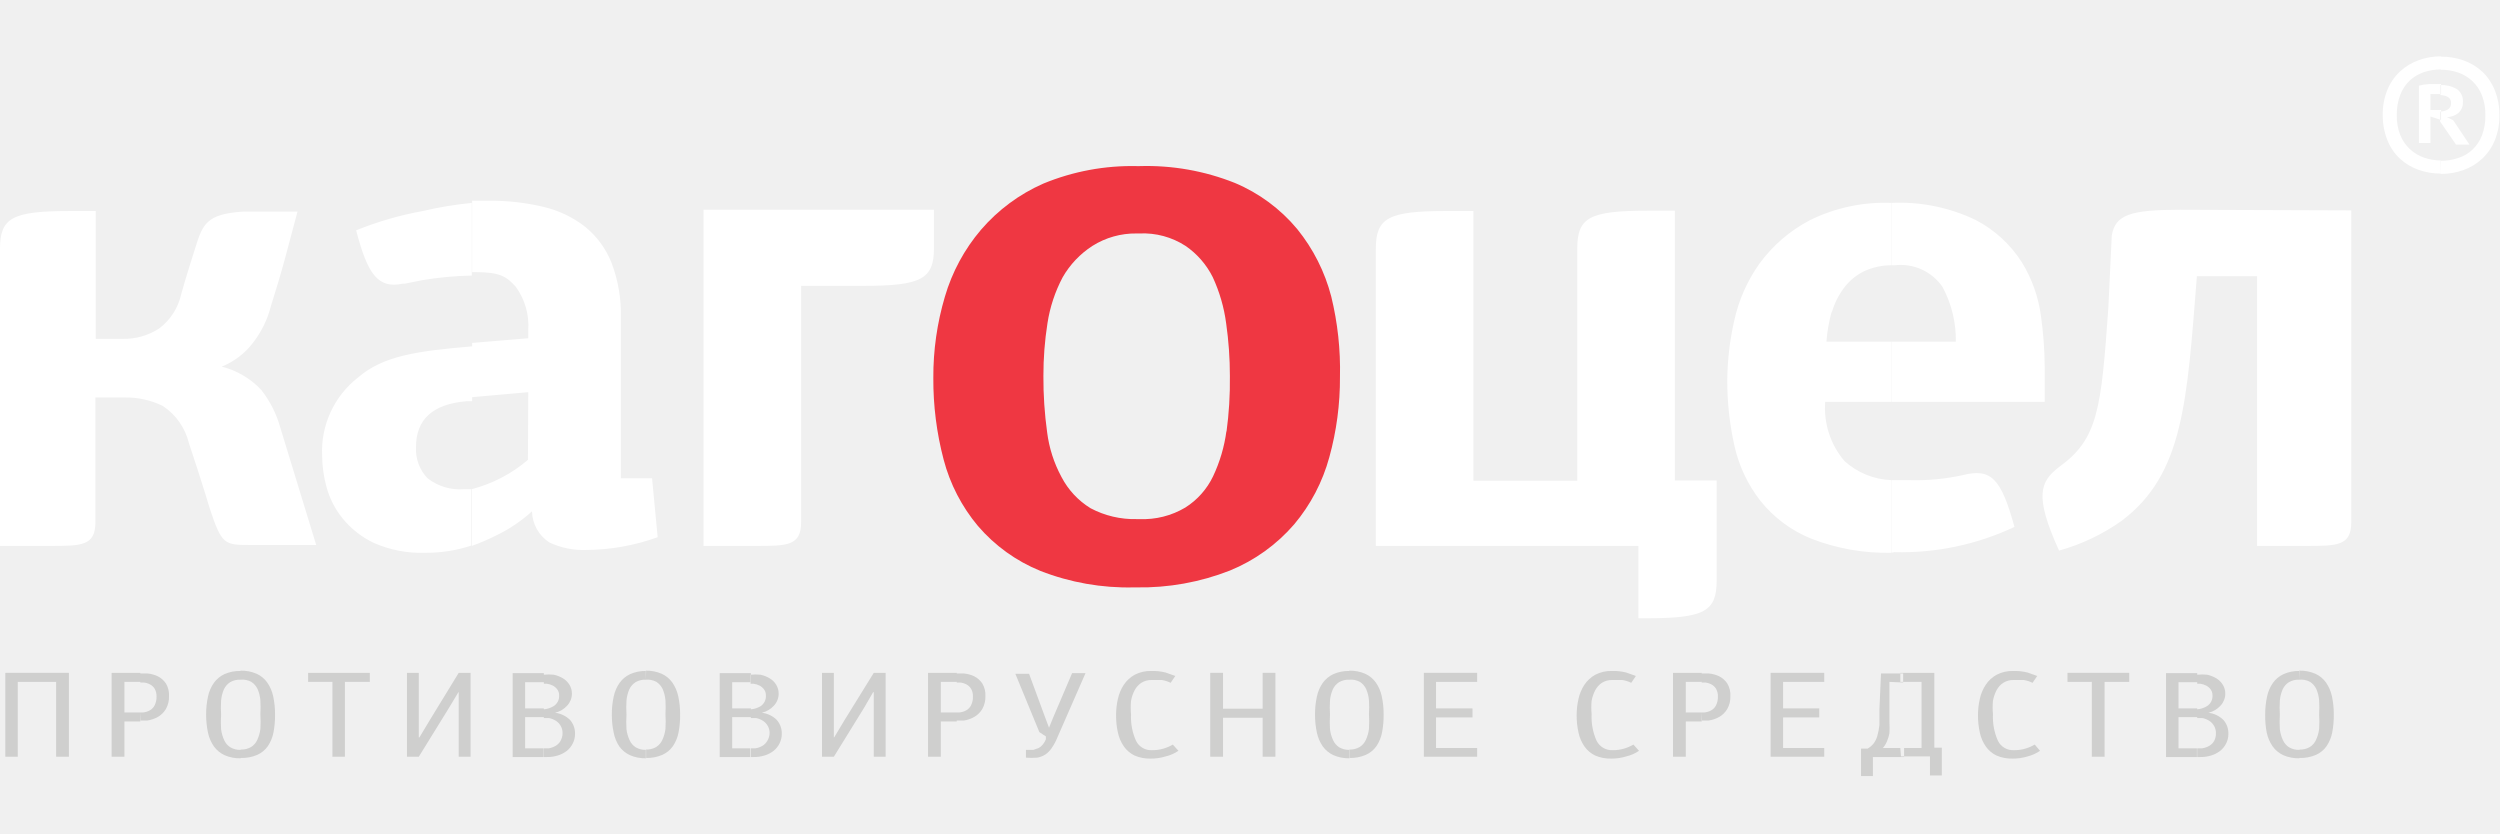
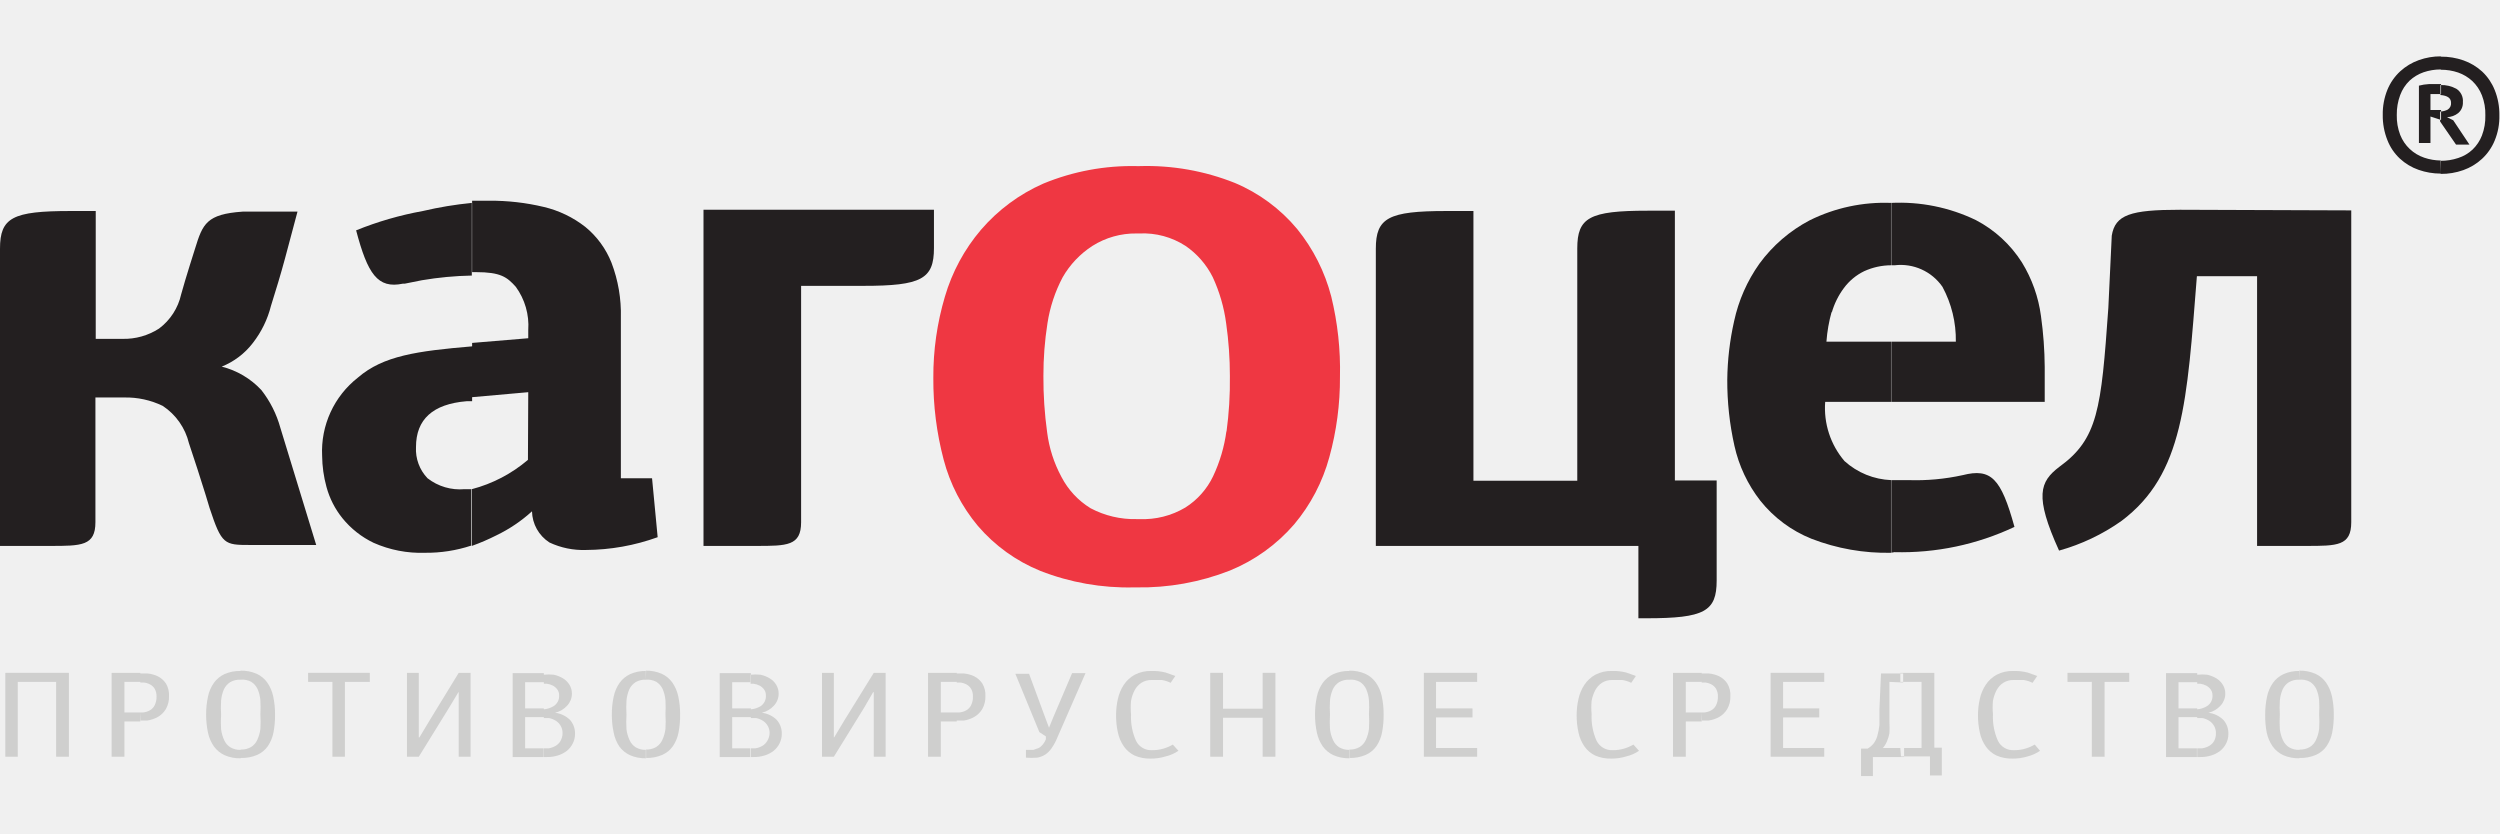
<svg xmlns="http://www.w3.org/2000/svg" width="300" height="100" id="vector" viewBox="0 0 80.17 23.05">
  <defs>
-     <style>.cls-1,.cls-3{fill:#fff;fill-rule:evenodd}.cls-3{fill:#cfcfce}</style>
+     <style>.cls-1{fill:#231f20;}.cls-1,.cls-2,.cls-3{fill-rule:evenodd;}.cls-2{fill:#ef3742;}.cls-3{fill:#cfcfce;}</style>
  </defs>
-   <path class="cls-1" d="M177.67 116.11v-3.21h-1.34v-8.65h-.88c-1.86 0-2.25.22-2.25 1.21v7.45h-3.33v-8.65H169c-1.86 0-2.26.22-2.26 1.21V115h8.42v2.32h.26c1.86 0 2.25-.22 2.25-1.21z" transform="translate(-122.62 -99.33)" />
-   <path d="M165.31 107a5.71 5.71 0 0 0-1.09-2.16 5.24 5.24 0 0 0-2-1.48 7.63 7.63 0 0 0-3.06-.54h-.08a7.43 7.43 0 0 0-3 .56 5.62 5.62 0 0 0-2 1.48 5.83 5.83 0 0 0-1.16 2.15 9 9 0 0 0-.37 2.6 10.06 10.06 0 0 0 .33 2.62 5.49 5.49 0 0 0 1.1 2.13 5.23 5.23 0 0 0 2 1.44 7.73 7.73 0 0 0 3 .53h.08a7.85 7.85 0 0 0 3-.54 5.45 5.45 0 0 0 2.06-1.48 5.65 5.65 0 0 0 1.13-2.16 9.48 9.48 0 0 0 .34-2.57 9.87 9.87 0 0 0-.28-2.58zm-3.36 4.31a4.91 4.91 0 0 1-.43 1.46 2.42 2.42 0 0 1-.89 1 2.66 2.66 0 0 1-1.47.37h-.09a3 3 0 0 1-1.48-.35 2.56 2.56 0 0 1-.93-1 4.09 4.09 0 0 1-.46-1.43 12.66 12.66 0 0 1-.12-1.81 10.72 10.72 0 0 1 .13-1.69 4.66 4.66 0 0 1 .49-1.48 2.94 2.94 0 0 1 .95-1 2.59 2.59 0 0 1 1.42-.4h.09a2.5 2.5 0 0 1 1.48.4 2.66 2.66 0 0 1 .87 1 5.11 5.11 0 0 1 .43 1.48 11.94 11.94 0 0 1 .12 1.69 12.11 12.11 0 0 1-.11 1.8z" transform="translate(-122.62 -99.33)" fill="#ef3742" fill-rule="evenodd" />
-   <path class="cls-1" d="M183.26 106h.12a1.63 1.63 0 0 1 1.53.69 3.58 3.58 0 0 1 .43 1.76h-2.08v1.93h4.93v-1.12a12.4 12.4 0 0 0-.12-1.63 4.38 4.38 0 0 0-.61-1.72 3.87 3.87 0 0 0-1.48-1.36 5.63 5.63 0 0 0-2.72-.55v2zm0 9.22v-2.33h.57a7 7 0 0 0 1.73-.16c.91-.23 1.23.1 1.66 1.66a8.51 8.51 0 0 1-3.85.81zm-1.9-7.7a2.43 2.43 0 0 1 .39-.79 1.77 1.77 0 0 1 .65-.54 2.1 2.1 0 0 1 .87-.19v-2a5.4 5.4 0 0 0-2.62.56 4.71 4.71 0 0 0-1.61 1.39 5 5 0 0 0-.81 1.84 9 9 0 0 0-.22 1.88 9.53 9.53 0 0 0 .23 2.12 4.42 4.42 0 0 0 .83 1.76 4 4 0 0 0 1.64 1.22 6.69 6.69 0 0 0 2.56.45v-2.33a2.37 2.37 0 0 1-1.5-.61 2.62 2.62 0 0 1-.62-1.9h2.12v-1.93h-2.08a4.9 4.9 0 0 1 .17-.97zm-41.81 4.72a4.55 4.55 0 0 1-1.8.94V115a6.89 6.89 0 0 0 .79-.34 4.76 4.76 0 0 0 1.14-.77 1.22 1.22 0 0 0 .56 1 2.55 2.55 0 0 0 1.17.24 6.86 6.86 0 0 0 2.3-.41l-.18-1.89h-1v-5.15a4.61 4.61 0 0 0-.3-1.76 2.83 2.83 0 0 0-.84-1.15 3.44 3.44 0 0 0-1.33-.64 7.3 7.3 0 0 0-1.75-.2h-.55v2.29h.12c.8 0 1 .16 1.28.47a2.11 2.11 0 0 1 .4 1.39v.26l-1.8.15v1.74l1.8-.16zm-1.8.94h-.23a1.69 1.69 0 0 1-1.19-.35 1.34 1.34 0 0 1-.37-1c0-.89.54-1.38 1.62-1.47h.18v-1.76c-1.76.15-2.85.3-3.66 1a3 3 0 0 0-1.15 2.51 3.92 3.92 0 0 0 .14 1 2.74 2.74 0 0 0 .51 1 2.9 2.9 0 0 0 1 .79 3.75 3.75 0 0 0 1.65.32 4.57 4.57 0 0 0 1.48-.23v-1.8zm0-9.14v2.29a10.84 10.84 0 0 0-1.6.15l-.55.11h-.06c-.81.17-1.13-.31-1.5-1.71a10.82 10.82 0 0 1 2.14-.62 12 12 0 0 1 1.57-.26zm-6.14 7.17A3.45 3.45 0 0 0 131 110a2.61 2.61 0 0 0-1.27-.75 2.37 2.37 0 0 0 1-.76 3.21 3.21 0 0 0 .58-1.19c.16-.51.31-1 .45-1.52s.27-1 .4-1.5h-1.76c-1.15.08-1.28.39-1.52 1.17 0 0-.32 1-.45 1.48a1.88 1.88 0 0 1-.71 1.1 2.07 2.07 0 0 1-1.17.33h-.86v-4.1h-.81c-1.86 0-2.26.21-2.26 1.21V115h1.61c1 0 1.45 0 1.45-.76v-4h.92a2.7 2.7 0 0 1 1.24.27 2 2 0 0 1 .84 1.2c.19.56.36 1.1.53 1.64l.13.43c.39 1.18.47 1.19 1.31 1.19h2.11zm13.57-6.99V115h1.68c1 0 1.45 0 1.45-.76v-7.58h2c1.86 0 2.26-.22 2.26-1.21v-1.23zm47.35 0c-1.59 0-2.08.16-2.19.83l-.11 2.32c-.23 3.25-.33 4.2-1.58 5.1-.61.47-.8.92 0 2.68a6.48 6.48 0 0 0 2-.95c2-1.5 2.1-3.83 2.42-7.85H195V115h1.57c1 0 1.45 0 1.45-.76v-10zm8.36-3.15a.57.57 0 0 0 .22-.06.23.23 0 0 0 .11-.22c0-.15-.11-.23-.34-.25v-.32a1 1 0 0 1 .51.12.46.46 0 0 1 .21.43.43.43 0 0 1-.15.35.6.6 0 0 1-.36.13l.2.1.52.78h-.43l-.51-.74v-.32zm0 2a2.1 2.1 0 0 0 .72-.12 1.74 1.74 0 0 0 .6-.36 1.66 1.66 0 0 0 .41-.59 2 2 0 0 0 .15-.81 2.08 2.08 0 0 0-.15-.81 1.65 1.65 0 0 0-.4-.59 1.74 1.74 0 0 0-.6-.36 2.13 2.13 0 0 0-.73-.12v.42a1.67 1.67 0 0 1 .56.09 1.3 1.3 0 0 1 .45.27 1.27 1.27 0 0 1 .31.46 1.64 1.64 0 0 1 .11.64 1.69 1.69 0 0 1-.11.65 1.25 1.25 0 0 1-.3.45 1.2 1.2 0 0 1-.46.27 1.73 1.73 0 0 1-.57.09zm-.07-2.56h-.26v.51h.34v.32l-.34-.11v.85h-.37v-1.84a1.54 1.54 0 0 1 .32-.05h.39v.32zm.07-1.21a2.08 2.08 0 0 0-.7.12 1.76 1.76 0 0 0-.6.36 1.67 1.67 0 0 0-.41.59 2.06 2.06 0 0 0-.15.81 2.11 2.11 0 0 0 .15.81 1.61 1.61 0 0 0 .4.59 1.71 1.71 0 0 0 .6.36 2.13 2.13 0 0 0 .71.12v-.42a1.68 1.68 0 0 1-.53-.09 1.26 1.26 0 0 1-.77-.73 1.67 1.67 0 0 1-.11-.64 1.75 1.75 0 0 1 .11-.64 1.23 1.23 0 0 1 .3-.46 1.29 1.29 0 0 1 .45-.27 1.73 1.73 0 0 1 .55-.09z" transform="translate(-122.62 -99.33)" />
-   <path class="cls-3" d="M1.8 20.03H.57v2.4h-.4v-2.69h2.04v2.69H1.8v-2.4z" />
-   <path class="cls-3" d="M127.12 120.34h.09a.56.56 0 0 0 .22-.07.38.38 0 0 0 .15-.16.6.6 0 0 0 .06-.28.48.48 0 0 0-.06-.25.39.39 0 0 0-.15-.14.57.57 0 0 0-.2-.06h-.11v-.29h.23a1 1 0 0 1 .33.09.68.68 0 0 1 .26.23.71.71 0 0 1 .1.41.78.78 0 0 1-.1.41.72.72 0 0 1-.25.25 1 1 0 0 1-.35.12h-.23zm-.51-1v1h.51v.29h-.51v1.13h-.41v-2.69h.92v.29h-.51zm3.72-.05V119a1.22 1.22 0 0 1 .52.1.85.85 0 0 1 .34.28 1.21 1.21 0 0 1 .19.44 2.64 2.64 0 0 1 .06.58 2.85 2.85 0 0 1-.05.58 1.18 1.18 0 0 1-.18.44.82.82 0 0 1-.34.28 1.25 1.25 0 0 1-.53.1v-.27a.61.61 0 0 0 .33-.08.52.52 0 0 0 .2-.23 1.17 1.17 0 0 0 .1-.35 3.65 3.65 0 0 0 0-.47 3.91 3.91 0 0 0 0-.45 1.14 1.14 0 0 0-.09-.36.55.55 0 0 0-.2-.23.6.6 0 0 0-.35-.07zm0 0a.6.6 0 0 0-.33.08.55.55 0 0 0-.2.23 1.14 1.14 0 0 0-.09.36 3.73 3.73 0 0 0 0 .45 3.65 3.65 0 0 0 0 .47 1.17 1.17 0 0 0 .1.35.52.52 0 0 0 .2.23.61.61 0 0 0 .33.08v.27a1.21 1.21 0 0 1-.52-.1.87.87 0 0 1-.34-.28 1.21 1.21 0 0 1-.19-.44 2.76 2.76 0 0 1-.06-.58 2.65 2.65 0 0 1 .06-.58 1.18 1.18 0 0 1 .19-.44.87.87 0 0 1 .34-.28 1.2 1.2 0 0 1 .51-.1z" transform="translate(-122.62 -99.33)" />
-   <path class="cls-3" d="M11.06 22.43h-.4v-2.4h-.78v-.29h1.98v.29h-.8v2.4zm2.39-.62l.33-.55.93-1.52h.38v2.69h-.38v-2.07h-.01l-.3.5-.97 1.57h-.38v-2.69h.38v2.07h.02z" />
-   <path class="cls-3" d="M140.66 121a.45.45 0 0 0-.06-.23.47.47 0 0 0-.15-.16.7.7 0 0 0-.22-.09h-.17v-.28a.73.73 0 0 0 .31-.1.38.38 0 0 0 .18-.35.31.31 0 0 0-.06-.19.42.42 0 0 0-.14-.12.59.59 0 0 0-.19-.06h-.1v-.29a1.51 1.51 0 0 1 .32 0 1 1 0 0 1 .3.12.61.61 0 0 1 .2.2.53.53 0 0 1 .08.29.56.56 0 0 1-.15.38.75.75 0 0 1-.39.23.82.82 0 0 1 .48.23.65.65 0 0 1 .16.45.66.66 0 0 1-.07.3.71.71 0 0 1-.19.24.91.91 0 0 1-.29.15 1.12 1.12 0 0 1-.35.05h-.11v-.28h.17a.65.65 0 0 0 .22-.08.41.41 0 0 0 .15-.15.49.49 0 0 0 .07-.26zm-.6-.51h-.6v1h.6v.28h-1v-2.69h1v.29h-.6v.84h.6zm3.27-1.2V119a1.22 1.22 0 0 1 .51.1.85.85 0 0 1 .34.28 1.21 1.21 0 0 1 .19.44 2.65 2.65 0 0 1 .06.58 2.85 2.85 0 0 1-.05.58 1.18 1.18 0 0 1-.18.44.82.82 0 0 1-.34.28 1.25 1.25 0 0 1-.53.1v-.27a.61.61 0 0 0 .33-.08.52.52 0 0 0 .2-.23 1.17 1.17 0 0 0 .1-.35 3.66 3.66 0 0 0 0-.47 3.93 3.93 0 0 0 0-.45 1.14 1.14 0 0 0-.09-.36.55.55 0 0 0-.2-.23.6.6 0 0 0-.34-.07zm0 0a.6.6 0 0 0-.33.08.55.55 0 0 0-.2.23 1.15 1.15 0 0 0-.09.36 3.73 3.73 0 0 0 0 .45 3.69 3.69 0 0 0 0 .47 1.18 1.18 0 0 0 .1.35.52.52 0 0 0 .2.23.61.61 0 0 0 .33.08v.27a1.21 1.21 0 0 1-.52-.1.87.87 0 0 1-.34-.28 1.22 1.22 0 0 1-.18-.44 2.75 2.75 0 0 1-.06-.58 2.67 2.67 0 0 1 .06-.58 1.18 1.18 0 0 1 .19-.44.87.87 0 0 1 .34-.28 1.2 1.2 0 0 1 .51-.1zm3.97 1.71a.45.45 0 0 0-.06-.23.47.47 0 0 0-.15-.16.7.7 0 0 0-.22-.09h-.17v-.28a.73.73 0 0 0 .31-.1.38.38 0 0 0 .17-.35.31.31 0 0 0-.06-.19.42.42 0 0 0-.14-.12.59.59 0 0 0-.19-.06h-.1v-.29a1.52 1.52 0 0 1 .32 0 1 1 0 0 1 .3.12.61.61 0 0 1 .2.2.54.54 0 0 1 .08.29.56.56 0 0 1-.15.38.75.75 0 0 1-.39.23.81.81 0 0 1 .48.23.65.65 0 0 1 .16.45.66.66 0 0 1-.07.3.71.71 0 0 1-.19.24.91.91 0 0 1-.29.15 1.13 1.13 0 0 1-.35.05h-.11v-.28h.17a.64.64 0 0 0 .22-.08.41.41 0 0 0 .15-.15.49.49 0 0 0 .08-.26zm-.6-.51h-.6v1h.6v.28h-1v-2.69h1v.29h-.6v.84h.6z" transform="translate(-122.62 -99.33)" />
-   <path class="cls-3" d="M26.75 21.81l.33-.55.94-1.52h.38v2.69h-.38v-2.07H28l-.29.5-.97 1.57h-.38v-2.69h.38v2.07h.01z" />
-   <path class="cls-3" d="M153.3 120.34h.09a.56.56 0 0 0 .22-.07.38.38 0 0 0 .15-.16.59.59 0 0 0 .06-.28.47.47 0 0 0-.06-.25.39.39 0 0 0-.15-.14.57.57 0 0 0-.2-.06h-.11v-.29h.23a1 1 0 0 1 .33.09.68.68 0 0 1 .26.23.71.71 0 0 1 .1.41.78.78 0 0 1-.1.41.72.72 0 0 1-.25.25 1 1 0 0 1-.34.12h-.23zm-.51-1v1h.51v.29h-.51v1.13h-.41v-2.69h.92v.29h-.51zm4.21-.26h.43l-.91 2.08a1.63 1.63 0 0 1-.18.33.76.76 0 0 1-.2.2.7.7 0 0 1-.26.1 2.21 2.21 0 0 1-.36 0v-.25h.24l.17-.06a.46.46 0 0 0 .13-.11.65.65 0 0 0 .1-.17v-.09l-.21-.14-.77-1.87h.44l.52 1.41.12.32.13-.32zm3 2.67a1.56 1.56 0 0 1-.48.07 1.22 1.22 0 0 1-.52-.1.89.89 0 0 1-.34-.29 1.23 1.23 0 0 1-.19-.44 2.5 2.5 0 0 1-.06-.56 2.34 2.34 0 0 1 .06-.53 1.35 1.35 0 0 1 .19-.45 1 1 0 0 1 .35-.32 1.08 1.08 0 0 1 .53-.12 1.68 1.68 0 0 1 .46.05l.31.11-.15.22a1 1 0 0 0-.28-.09h-.33a.59.59 0 0 0-.33.09.65.65 0 0 0-.21.23 1.15 1.15 0 0 0-.12.35 2.34 2.34 0 0 0 0 .43 1.86 1.86 0 0 0 .16.85.54.54 0 0 0 .52.3 1.23 1.23 0 0 0 .36-.05 1.32 1.32 0 0 0 .3-.13l.18.2a1.2 1.2 0 0 1-.41.18z" transform="translate(-122.62 -99.33)" />
-   <path class="cls-3" d="M40.49 21.18h-1.27v1.25h-.41v-2.69h.41v1.15h1.27v-1.15h.41v2.69h-.41v-1.25z" />
-   <path class="cls-3" d="M165.89 119.29V119a1.22 1.22 0 0 1 .51.1.85.85 0 0 1 .34.28 1.21 1.21 0 0 1 .19.44 2.67 2.67 0 0 1 .06.58 2.86 2.86 0 0 1-.05.58 1.18 1.18 0 0 1-.18.44.82.82 0 0 1-.34.28 1.25 1.25 0 0 1-.53.1v-.27a.61.61 0 0 0 .33-.08.52.52 0 0 0 .2-.23 1.18 1.18 0 0 0 .1-.35 3.72 3.72 0 0 0 0-.47 4 4 0 0 0 0-.45 1.15 1.15 0 0 0-.09-.36.55.55 0 0 0-.2-.23.6.6 0 0 0-.34-.07zm0 0a.6.6 0 0 0-.33.08.55.55 0 0 0-.2.23 1.14 1.14 0 0 0-.09.36 3.73 3.73 0 0 0 0 .45 3.69 3.69 0 0 0 0 .47 1.18 1.18 0 0 0 .1.35.52.52 0 0 0 .2.23.61.61 0 0 0 .33.08v.27a1.21 1.21 0 0 1-.52-.1.87.87 0 0 1-.34-.28 1.22 1.22 0 0 1-.19-.44 2.77 2.77 0 0 1-.06-.58 2.65 2.65 0 0 1 .06-.58 1.18 1.18 0 0 1 .19-.44.87.87 0 0 1 .34-.28 1.2 1.2 0 0 1 .51-.1z" transform="translate(-122.62 -99.33)" />
-   <path class="cls-3" d="M45.66 19.74h1.71v.29h-1.32v.85h1.17v.29h-1.17v.98h1.32v.28h-1.71v-2.69z" />
-   <path class="cls-3" d="M174.77 121.75a1.56 1.56 0 0 1-.48.07 1.22 1.22 0 0 1-.52-.1.89.89 0 0 1-.34-.29 1.23 1.23 0 0 1-.19-.44 2.5 2.5 0 0 1-.06-.56 2.34 2.34 0 0 1 .06-.53 1.35 1.35 0 0 1 .19-.45 1 1 0 0 1 .35-.32 1.08 1.08 0 0 1 .53-.12 1.68 1.68 0 0 1 .46.05l.31.11-.15.22a1 1 0 0 0-.28-.09h-.33a.59.59 0 0 0-.33.09.65.65 0 0 0-.21.23 1.15 1.15 0 0 0-.12.35 2.34 2.34 0 0 0 0 .43 1.86 1.86 0 0 0 .16.85.55.55 0 0 0 .52.3 1.23 1.23 0 0 0 .36-.05 1.32 1.32 0 0 0 .3-.13l.18.2a1.2 1.2 0 0 1-.41.18zm2.42-1.41h.09a.56.56 0 0 0 .22-.07.38.38 0 0 0 .15-.16.6.6 0 0 0 .06-.28.48.48 0 0 0-.06-.25.39.39 0 0 0-.15-.14.57.57 0 0 0-.2-.06h-.11v-.29h.23a1 1 0 0 1 .33.09.68.68 0 0 1 .26.23.71.71 0 0 1 .1.41.78.78 0 0 1-.1.41.72.72 0 0 1-.25.25 1 1 0 0 1-.35.12h-.23zm-.51-1v1h.51v.29h-.51v1.13h-.41v-2.69h.92v.29h-.51z" transform="translate(-122.62 -99.33)" />
-   <path class="cls-3" d="M56.78 19.74h1.72v.29h-1.32v.85h1.16v.29h-1.16v.98h1.32v.28h-1.72v-2.69z" />
-   <path class="cls-3" d="M183.56 121.48h.68v-2.12h-.68v-.29h1.09v2.4h.24v.89h-.38v-.61h-.93zm-.35-2.12v1.3a2.68 2.68 0 0 1 0 .35 1.25 1.25 0 0 1-.08.26.76.76 0 0 1-.13.21h.68v.29h-1v.61h-.38v-.88h.21a.69.69 0 0 0 .19-.16.75.75 0 0 0 .12-.24 2.1 2.1 0 0 0 .07-.36v-.52l.05-1.13h.71v.29zm4.43 2.39a1.56 1.56 0 0 1-.48.07 1.22 1.22 0 0 1-.52-.1.89.89 0 0 1-.34-.29 1.22 1.22 0 0 1-.19-.44 2.48 2.48 0 0 1-.06-.56 2.32 2.32 0 0 1 .06-.53 1.34 1.34 0 0 1 .19-.45 1 1 0 0 1 .35-.32 1.08 1.08 0 0 1 .53-.12 1.68 1.68 0 0 1 .46.05l.31.11-.15.22a1 1 0 0 0-.28-.09h-.33a.59.59 0 0 0-.33.09.65.65 0 0 0-.21.23 1.17 1.17 0 0 0-.12.35 2.35 2.35 0 0 0 0 .43 1.86 1.86 0 0 0 .16.85.54.54 0 0 0 .52.3 1.23 1.23 0 0 0 .36-.05 1.33 1.33 0 0 0 .3-.13l.17.2a1.2 1.2 0 0 1-.4.18z" transform="translate(-122.62 -99.33)" />
-   <path class="cls-3" d="M67.49 22.43h-.41v-2.4h-.78v-.29h1.98v.29h-.79v2.4z" />
-   <path class="cls-3" d="M193.68 121a.45.45 0 0 0-.06-.23.47.47 0 0 0-.15-.16.7.7 0 0 0-.22-.09h-.17v-.28a.73.73 0 0 0 .31-.1.38.38 0 0 0 .18-.35.31.31 0 0 0-.06-.19.42.42 0 0 0-.14-.12.59.59 0 0 0-.19-.06h-.1v-.29a1.51 1.51 0 0 1 .32 0 1 1 0 0 1 .3.12.61.61 0 0 1 .2.2.53.53 0 0 1 .08.29.56.56 0 0 1-.15.38.75.75 0 0 1-.39.23.82.82 0 0 1 .48.23.65.65 0 0 1 .16.45.67.67 0 0 1-.07.3.71.71 0 0 1-.19.24.91.91 0 0 1-.29.15 1.12 1.12 0 0 1-.35.05h-.11v-.28h.17a.65.65 0 0 0 .23-.08.42.42 0 0 0 .15-.15.49.49 0 0 0 .06-.26zm-.6-.51h-.6v1h.6v.28h-1v-2.69h1v.29h-.6v.84h.6zm3.27-1.2V119a1.22 1.22 0 0 1 .52.1.85.85 0 0 1 .34.28 1.21 1.21 0 0 1 .19.44 2.67 2.67 0 0 1 .06.58 2.86 2.86 0 0 1-.05.58 1.19 1.19 0 0 1-.18.44.82.82 0 0 1-.34.28 1.25 1.25 0 0 1-.53.1v-.27a.61.61 0 0 0 .33-.08.52.52 0 0 0 .2-.23 1.17 1.17 0 0 0 .1-.35 3.71 3.71 0 0 0 0-.47 4 4 0 0 0 0-.45 1.15 1.15 0 0 0-.09-.36.55.55 0 0 0-.2-.23.6.6 0 0 0-.35-.07zm0 0a.6.6 0 0 0-.33.08.55.55 0 0 0-.2.23 1.14 1.14 0 0 0-.09.36 3.73 3.73 0 0 0 0 .45 3.66 3.66 0 0 0 0 .47 1.17 1.17 0 0 0 .1.35.52.52 0 0 0 .2.23.61.61 0 0 0 .33.08v.27a1.21 1.21 0 0 1-.52-.1.87.87 0 0 1-.34-.28 1.22 1.22 0 0 1-.19-.44 2.78 2.78 0 0 1-.05-.58 2.65 2.65 0 0 1 .06-.58 1.18 1.18 0 0 1 .19-.44.87.87 0 0 1 .34-.28 1.2 1.2 0 0 1 .51-.1z" transform="translate(-122.62 -99.33)" />
+   <path class="cls-1" d="M177.67,116.11V112.9h-1.34v-8.65h-.88c-1.86,0-2.25.22-2.25,1.21v7.45h-3.33v-8.65H169c-1.86,0-2.26.22-2.26,1.21V115h8.42v2.32h.26C177.28,117.32,177.67,117.1,177.67,116.11Z" transform="translate(-122.62 -99.33)" />
+   <path class="cls-2" d="M165.31,107a5.71,5.71,0,0,0-1.09-2.16,5.24,5.24,0,0,0-2-1.48,7.63,7.63,0,0,0-3.06-.54h-.08a7.43,7.43,0,0,0-3,.56,5.62,5.62,0,0,0-2,1.48,5.83,5.83,0,0,0-1.16,2.15,9,9,0,0,0-.37,2.6,10.06,10.06,0,0,0,.33,2.62,5.49,5.49,0,0,0,1.1,2.13,5.23,5.23,0,0,0,2,1.44,7.73,7.73,0,0,0,3,.53h.08a7.85,7.85,0,0,0,3-.54,5.45,5.45,0,0,0,2.06-1.48,5.65,5.65,0,0,0,1.13-2.16,9.48,9.48,0,0,0,.34-2.57A9.87,9.87,0,0,0,165.31,107Zm-3.36,4.31a4.91,4.91,0,0,1-.43,1.46,2.42,2.42,0,0,1-.89,1,2.66,2.66,0,0,1-1.47.37h-.09a3,3,0,0,1-1.48-.35,2.56,2.56,0,0,1-.93-1,4.09,4.09,0,0,1-.46-1.43,12.66,12.66,0,0,1-.12-1.81,10.72,10.72,0,0,1,.13-1.69,4.66,4.66,0,0,1,.49-1.48,2.94,2.94,0,0,1,.95-1,2.59,2.59,0,0,1,1.42-.4h.09a2.5,2.5,0,0,1,1.48.4,2.66,2.66,0,0,1,.87,1,5.11,5.11,0,0,1,.43,1.48,11.94,11.94,0,0,1,.12,1.69A12.11,12.11,0,0,1,161.95,111.35Z" transform="translate(-122.62 -99.33)" />
+   <path class="cls-1" d="M183.26,106h.12a1.63,1.63,0,0,1,1.53.69,3.58,3.58,0,0,1,.43,1.76h-2.08v1.93h4.93v-1.12a12.4,12.4,0,0,0-.12-1.63,4.38,4.38,0,0,0-.61-1.72,3.87,3.87,0,0,0-1.48-1.36,5.63,5.63,0,0,0-2.72-.55h0v2Zm0,9.22v-2.33l.57,0a7,7,0,0,0,1.73-.16c.91-.23,1.23.1,1.66,1.66a8.51,8.51,0,0,1-3.85.81Zm-1.9-7.7a2.43,2.43,0,0,1,.39-.79,1.77,1.77,0,0,1,.65-.54,2.1,2.1,0,0,1,.87-.19v-2a5.4,5.4,0,0,0-2.62.56,4.71,4.71,0,0,0-1.61,1.39,5,5,0,0,0-.81,1.84,9,9,0,0,0-.22,1.88,9.53,9.53,0,0,0,.23,2.12,4.42,4.42,0,0,0,.83,1.76,4,4,0,0,0,1.64,1.22,6.69,6.69,0,0,0,2.56.45v-2.33a2.37,2.37,0,0,1-1.5-.61,2.62,2.62,0,0,1-.62-1.9h2.12v-1.93h-2.08A4.9,4.9,0,0,1,181.36,107.48Z" transform="translate(-122.62 -99.33)" />
+   <path class="cls-1" d="M139.55,112.24a4.55,4.55,0,0,1-1.8.94V115a6.89,6.89,0,0,0,.79-.34,4.76,4.76,0,0,0,1.14-.77l0,0a1.22,1.22,0,0,0,.56,1,2.55,2.55,0,0,0,1.17.24,6.86,6.86,0,0,0,2.3-.41l-.18-1.89h-1v-5.15a4.61,4.61,0,0,0-.3-1.76,2.83,2.83,0,0,0-.84-1.15,3.44,3.44,0,0,0-1.33-.64,7.3,7.3,0,0,0-1.75-.2l-.55,0v2.29h.12c.8,0,1,.16,1.28.47a2.11,2.11,0,0,1,.4,1.39v.26l-1.8.15v1.74l1.8-.16Zm-1.8.94-.23,0a1.69,1.69,0,0,1-1.19-.35,1.34,1.34,0,0,1-.37-1c0-.89.54-1.38,1.62-1.47l.18,0V108.6c-1.76.15-2.85.3-3.66,1a3,3,0,0,0-1.15,2.51,3.92,3.92,0,0,0,.14,1,2.74,2.74,0,0,0,.51,1,2.9,2.9,0,0,0,1,.79,3.75,3.75,0,0,0,1.65.32,4.57,4.57,0,0,0,1.48-.23v-1.8Zm0-9.14v2.29a10.84,10.84,0,0,0-1.6.15l-.55.11h-.06c-.81.17-1.13-.31-1.5-1.71a10.82,10.82,0,0,1,2.14-.62A12,12,0,0,1,137.75,104Z" transform="translate(-122.62 -99.33)" />
+   <path class="cls-1" d="M131.61,111.21A3.45,3.45,0,0,0,131,110a2.61,2.61,0,0,0-1.27-.75v0a2.37,2.37,0,0,0,1-.76,3.21,3.21,0,0,0,.58-1.19c.16-.51.31-1,.45-1.52s.27-1,.4-1.5H130.4c-1.15.08-1.28.39-1.52,1.17,0,0-.32,1-.45,1.48a1.88,1.88,0,0,1-.71,1.1,2.07,2.07,0,0,1-1.17.33h-.86v-4.1h-.81c-1.86,0-2.26.21-2.26,1.21V115h1.61c1,0,1.45,0,1.45-.76v-4h.92a2.7,2.7,0,0,1,1.24.27,2,2,0,0,1,.84,1.2c.19.56.36,1.1.53,1.64l.13.43c.39,1.18.47,1.19,1.31,1.19h2.11Z" transform="translate(-122.62 -99.33)" />
+   <path class="cls-1" d="M145.18,104.22V115h1.68c1,0,1.45,0,1.45-.76v-7.58h2c1.86,0,2.26-.22,2.26-1.21v-1.23Z" transform="translate(-122.62 -99.33)" />
+   <path class="cls-1" d="M192.53,104.22c-1.59,0-2.08.16-2.19.83l-.11,2.32c-.23,3.25-.33,4.2-1.58,5.1-.61.47-.8.92,0,2.68a6.48,6.48,0,0,0,2-.95c2-1.5,2.1-3.83,2.42-7.85H195V115h1.57c1,0,1.45,0,1.45-.76v-10Z" transform="translate(-122.62 -99.33)" />
+   <path class="cls-1" d="M200.89,101.07a.57.57,0,0,0,.22-.06.23.23,0,0,0,.11-.22c0-.15-.11-.23-.34-.25v-.32h0a1,1,0,0,1,.51.12.46.46,0,0,1,.21.43.43.43,0,0,1-.15.35.6.6,0,0,1-.36.13l.2.1.52.78h-.43l-.51-.74h0v-.32Zm0,2h0a2.1,2.1,0,0,0,.72-.12,1.74,1.74,0,0,0,.6-.36,1.66,1.66,0,0,0,.41-.59,2,2,0,0,0,.15-.81,2.08,2.08,0,0,0-.15-.81,1.65,1.65,0,0,0-.4-.59,1.74,1.74,0,0,0-.6-.36,2.13,2.13,0,0,0-.73-.12h0v.42h0a1.67,1.67,0,0,1,.56.09,1.3,1.3,0,0,1,.45.27,1.27,1.27,0,0,1,.31.46,1.64,1.64,0,0,1,.11.64,1.69,1.69,0,0,1-.11.65,1.25,1.25,0,0,1-.3.45,1.2,1.2,0,0,1-.46.27,1.73,1.73,0,0,1-.57.09h0Zm-.07-2.56h-.15l-.11,0v.51h.34v.32l-.34-.11v.85h-.37v-1.84a1.54,1.54,0,0,1,.32-.05l.39,0v.32Zm.07-1.21a2.08,2.08,0,0,0-.7.12,1.76,1.76,0,0,0-.6.36,1.67,1.67,0,0,0-.41.59,2.06,2.06,0,0,0-.15.81,2.11,2.11,0,0,0,.15.81,1.61,1.61,0,0,0,.4.59,1.71,1.71,0,0,0,.6.36,2.13,2.13,0,0,0,.71.12v-.42a1.68,1.68,0,0,1-.53-.09,1.26,1.26,0,0,1-.77-.73,1.67,1.67,0,0,1-.11-.64,1.75,1.75,0,0,1,.11-.64,1.23,1.23,0,0,1,.3-.46,1.29,1.29,0,0,1,.45-.27,1.73,1.73,0,0,1,.55-.09Z" transform="translate(-122.62 -99.33)" />
+   <polygon class="cls-3" points="1.8 20.03 0.57 20.03 0.57 22.43 0.17 22.43 0.17 19.74 2.21 19.74 2.21 22.43 1.8 22.43 1.8 20.03" />
+   <path class="cls-3" d="M127.12,120.34h.09a.56.56,0,0,0,.22-.07.38.38,0,0,0,.15-.16.6.6,0,0,0,.06-.28.48.48,0,0,0-.06-.25.39.39,0,0,0-.15-.14.57.57,0,0,0-.2-.06h-.11v-.29l.23,0a1,1,0,0,1,.33.09.68.68,0,0,1,.26.23.71.71,0,0,1,.1.41.78.78,0,0,1-.1.41.72.72,0,0,1-.25.25,1,1,0,0,1-.35.12l-.23,0Zm-.51-1v1h.51v.29h-.51v1.13h-.41v-2.69h.92v.29h-.51Z" transform="translate(-122.62 -99.33)" />
+   <path class="cls-3" d="M130.33,119.29h0V119h0a1.22,1.22,0,0,1,.52.1.85.85,0,0,1,.34.28,1.21,1.21,0,0,1,.19.44,2.64,2.64,0,0,1,.06.58,2.85,2.85,0,0,1-.05.58,1.18,1.18,0,0,1-.18.44.82.82,0,0,1-.34.28,1.25,1.25,0,0,1-.53.1h0v-.27h0a.61.61,0,0,0,.33-.08.52.52,0,0,0,.2-.23,1.17,1.17,0,0,0,.1-.35,3.65,3.65,0,0,0,0-.47,3.91,3.91,0,0,0,0-.45,1.14,1.14,0,0,0-.09-.36.55.55,0,0,0-.2-.23A.6.6,0,0,0,130.33,119.29Zm0,0a.6.6,0,0,0-.33.08.55.55,0,0,0-.2.23,1.14,1.14,0,0,0-.09.36,3.73,3.73,0,0,0,0,.45,3.65,3.65,0,0,0,0,.47,1.17,1.17,0,0,0,.1.35.52.52,0,0,0,.2.23.61.61,0,0,0,.33.08v.27a1.21,1.21,0,0,1-.52-.1.87.87,0,0,1-.34-.28,1.21,1.21,0,0,1-.19-.44,2.76,2.76,0,0,1-.06-.58,2.65,2.65,0,0,1,.06-.58,1.18,1.18,0,0,1,.19-.44.87.87,0,0,1,.34-.28,1.2,1.2,0,0,1,.51-.1Z" transform="translate(-122.62 -99.33)" />
+   <polygon class="cls-3" points="11.06 22.43 10.66 22.43 10.66 20.03 9.88 20.03 9.88 19.74 11.86 19.74 11.86 20.03 11.06 20.03 11.06 22.43" />
+   <polygon class="cls-3" points="13.45 21.81 13.78 21.26 14.71 19.74 15.09 19.74 15.09 22.43 14.71 22.43 14.71 20.36 14.7 20.36 14.4 20.86 13.43 22.43 13.05 22.43 13.05 19.74 13.43 19.74 13.43 21.81 13.45 21.81" />
+   <path class="cls-3" d="M140.66,121a.45.45,0,0,0-.06-.23.47.47,0,0,0-.15-.16.7.7,0,0,0-.22-.09l-.17,0v-.28a.73.73,0,0,0,.31-.1.38.38,0,0,0,.18-.35.31.31,0,0,0-.06-.19.42.42,0,0,0-.14-.12.59.59,0,0,0-.19-.06h-.1v-.29a1.51,1.51,0,0,1,.32,0,1,1,0,0,1,.3.12.61.61,0,0,1,.2.2.53.53,0,0,1,.08.29.56.56,0,0,1-.15.38.75.75,0,0,1-.39.23h0a.82.82,0,0,1,.48.23.65.65,0,0,1,.16.45.66.66,0,0,1-.07.3.71.71,0,0,1-.19.24.91.91,0,0,1-.29.15,1.12,1.12,0,0,1-.35.05h-.11v-.28l.17,0a.65.65,0,0,0,.22-.08.41.41,0,0,0,.15-.15A.49.49,0,0,0,140.66,121Zm-.6-.51h-.6v1h.6v.28h-1v-2.69h1v.29h-.6v.84h.6Z" transform="translate(-122.62 -99.33)" />
+   <path class="cls-3" d="M143.33,119.29h0V119h0a1.22,1.22,0,0,1,.51.1.85.85,0,0,1,.34.28,1.21,1.21,0,0,1,.19.44,2.65,2.65,0,0,1,.06.58,2.85,2.85,0,0,1-.05.58,1.18,1.18,0,0,1-.18.44.82.82,0,0,1-.34.28,1.25,1.25,0,0,1-.53.1h0v-.27h0a.61.61,0,0,0,.33-.08.52.52,0,0,0,.2-.23,1.17,1.17,0,0,0,.1-.35,3.66,3.66,0,0,0,0-.47,3.93,3.93,0,0,0,0-.45,1.14,1.14,0,0,0-.09-.36.55.55,0,0,0-.2-.23A.6.6,0,0,0,143.33,119.29Zm0,0a.6.6,0,0,0-.33.08.55.55,0,0,0-.2.23,1.15,1.15,0,0,0-.09.36,3.73,3.73,0,0,0,0,.45,3.69,3.69,0,0,0,0,.47,1.18,1.18,0,0,0,.1.35.52.52,0,0,0,.2.23.61.61,0,0,0,.33.08v.27a1.21,1.21,0,0,1-.52-.1.87.87,0,0,1-.34-.28,1.22,1.22,0,0,1-.18-.44,2.75,2.75,0,0,1-.06-.58,2.67,2.67,0,0,1,.06-.58,1.18,1.18,0,0,1,.19-.44.87.87,0,0,1,.34-.28,1.2,1.2,0,0,1,.51-.1Z" transform="translate(-122.62 -99.33)" />
+   <path class="cls-3" d="M147.3,121a.45.45,0,0,0-.06-.23.47.47,0,0,0-.15-.16.7.7,0,0,0-.22-.09l-.17,0v-.28a.73.73,0,0,0,.31-.1.38.38,0,0,0,.17-.35.31.31,0,0,0-.06-.19.42.42,0,0,0-.14-.12.59.59,0,0,0-.19-.06h-.1v-.29a1.52,1.52,0,0,1,.32,0,1,1,0,0,1,.3.12.61.61,0,0,1,.2.2.54.54,0,0,1,.08.29.56.56,0,0,1-.15.38.75.75,0,0,1-.39.23h0a.81.81,0,0,1,.48.23.65.65,0,0,1,.16.45.66.66,0,0,1-.07.3.71.71,0,0,1-.19.24.91.91,0,0,1-.29.15,1.13,1.13,0,0,1-.35.05h-.11v-.28l.17,0a.64.64,0,0,0,.22-.08.41.41,0,0,0,.15-.15A.49.49,0,0,0,147.3,121Zm-.6-.51h-.6v1h.6v.28h-1v-2.69h1v.29h-.6v.84h.6Z" transform="translate(-122.62 -99.33)" />
+   <polygon class="cls-3" points="26.75 21.81 27.08 21.26 28.02 19.74 28.4 19.74 28.4 22.43 28.02 22.43 28.02 20.36 28 20.36 27.71 20.86 26.74 22.43 26.36 22.43 26.36 19.74 26.74 19.74 26.74 21.81 26.75 21.81" />
+   <path class="cls-3" d="M153.3,120.34h.09a.56.56,0,0,0,.22-.07.38.38,0,0,0,.15-.16.59.59,0,0,0,.06-.28.47.47,0,0,0-.06-.25.39.39,0,0,0-.15-.14.57.57,0,0,0-.2-.06h-.11v-.29l.23,0a1,1,0,0,1,.33.09.68.68,0,0,1,.26.23.71.71,0,0,1,.1.41.78.78,0,0,1-.1.41.72.72,0,0,1-.25.25,1,1,0,0,1-.34.12l-.23,0Zm-.51-1v1h.51v.29h-.51v1.13h-.41v-2.69h.92v.29h-.51Z" transform="translate(-122.62 -99.33)" />
+   <path class="cls-3" d="M157,119.08h.43l-.91,2.08a1.63,1.63,0,0,1-.18.33.76.76,0,0,1-.2.2.7.7,0,0,1-.26.1,2.21,2.21,0,0,1-.36,0l0-.25.24,0,.17-.06a.46.46,0,0,0,.13-.11.65.65,0,0,0,.1-.17l0-.09-.21-.14-.77-1.87h.44l.52,1.41.12.32h0l.13-.32Z" transform="translate(-122.62 -99.33)" />
+   <path class="cls-3" d="M160,121.75a1.56,1.56,0,0,1-.48.07,1.22,1.22,0,0,1-.52-.1.89.89,0,0,1-.34-.29,1.23,1.23,0,0,1-.19-.44,2.5,2.5,0,0,1-.06-.56,2.34,2.34,0,0,1,.06-.53,1.35,1.35,0,0,1,.19-.45,1,1,0,0,1,.35-.32,1.08,1.08,0,0,1,.53-.12,1.68,1.68,0,0,1,.46.05l.31.11-.15.22a1,1,0,0,0-.28-.09l-.33,0a.59.59,0,0,0-.33.09.65.65,0,0,0-.21.23,1.15,1.15,0,0,0-.12.35,2.34,2.34,0,0,0,0,.43,1.86,1.86,0,0,0,.16.85.54.54,0,0,0,.52.3,1.23,1.23,0,0,0,.36-.05,1.32,1.32,0,0,0,.3-.13l.18.2A1.2,1.2,0,0,1,160,121.75Z" transform="translate(-122.62 -99.33)" />
+   <polygon class="cls-3" points="40.49 21.18 39.22 21.18 39.22 22.43 38.81 22.43 38.81 19.74 39.22 19.74 39.22 20.89 40.49 20.89 40.49 19.74 40.9 19.74 40.9 22.43 40.49 22.43 40.49 21.18" />
+   <path class="cls-3" d="M165.89,119.29h0V119h0a1.22,1.22,0,0,1,.51.1.85.85,0,0,1,.34.28,1.21,1.21,0,0,1,.19.44,2.67,2.67,0,0,1,.06.58,2.86,2.86,0,0,1-.05.58,1.18,1.18,0,0,1-.18.44.82.82,0,0,1-.34.28,1.25,1.25,0,0,1-.53.1h0v-.27h0a.61.61,0,0,0,.33-.08.52.52,0,0,0,.2-.23,1.18,1.18,0,0,0,.1-.35,3.72,3.72,0,0,0,0-.47,4,4,0,0,0,0-.45,1.15,1.15,0,0,0-.09-.36.55.55,0,0,0-.2-.23A.6.6,0,0,0,165.89,119.29Zm0,0a.6.6,0,0,0-.33.08.55.55,0,0,0-.2.23,1.14,1.14,0,0,0-.09.36,3.73,3.73,0,0,0,0,.45,3.69,3.69,0,0,0,0,.47,1.18,1.18,0,0,0,.1.35.52.52,0,0,0,.2.23.61.61,0,0,0,.33.08v.27a1.21,1.21,0,0,1-.52-.1.87.87,0,0,1-.34-.28,1.22,1.22,0,0,1-.19-.44,2.77,2.77,0,0,1-.06-.58,2.65,2.65,0,0,1,.06-.58,1.18,1.18,0,0,1,.19-.44.87.87,0,0,1,.34-.28,1.2,1.2,0,0,1,.51-.1Z" transform="translate(-122.62 -99.33)" />
+   <polygon class="cls-3" points="45.66 19.74 47.37 19.74 47.37 20.03 46.05 20.03 46.05 20.88 47.22 20.88 47.22 21.17 46.05 21.17 46.05 22.15 47.37 22.15 47.37 22.43 45.66 22.43 45.66 19.74" />
+   <path class="cls-3" d="M174.77,121.75a1.56,1.56,0,0,1-.48.07,1.22,1.22,0,0,1-.52-.1.89.89,0,0,1-.34-.29,1.23,1.23,0,0,1-.19-.44,2.5,2.5,0,0,1-.06-.56,2.34,2.34,0,0,1,.06-.53,1.35,1.35,0,0,1,.19-.45,1,1,0,0,1,.35-.32,1.08,1.08,0,0,1,.53-.12,1.68,1.68,0,0,1,.46.05l.31.11-.15.22a1,1,0,0,0-.28-.09l-.33,0a.59.59,0,0,0-.33.09.65.65,0,0,0-.21.23,1.15,1.15,0,0,0-.12.35,2.34,2.34,0,0,0,0,.43,1.86,1.86,0,0,0,.16.85.55.55,0,0,0,.52.3,1.23,1.23,0,0,0,.36-.05,1.32,1.32,0,0,0,.3-.13l.18.2A1.2,1.2,0,0,1,174.77,121.75Z" transform="translate(-122.62 -99.33)" />
+   <path class="cls-3" d="M177.19,120.34h.09a.56.56,0,0,0,.22-.07.38.38,0,0,0,.15-.16.6.6,0,0,0,.06-.28.48.48,0,0,0-.06-.25.39.39,0,0,0-.15-.14.57.57,0,0,0-.2-.06h-.11v-.29l.23,0a1,1,0,0,1,.33.09.68.68,0,0,1,.26.23.71.71,0,0,1,.1.41.78.78,0,0,1-.1.41.72.72,0,0,1-.25.25,1,1,0,0,1-.35.12l-.23,0Zm-.51-1v1h.51v.29h-.51v1.13h-.41v-2.69h.92v.29h-.51Z" transform="translate(-122.62 -99.33)" />
+   <polygon class="cls-3" points="56.78 19.74 58.5 19.74 58.5 20.03 57.18 20.03 57.18 20.88 58.34 20.88 58.34 21.17 57.18 21.17 57.18 22.15 58.5 22.15 58.5 22.43 56.78 22.43 56.78 19.74" />
+   <path class="cls-3" d="M183.56,121.48h.68v-2.12h-.68v-.29h1.09v2.4h.24v.89h-.38v-.61h-.93Zm-.35-2.12,0,.84c0,.18,0,.33,0,.46a2.68,2.68,0,0,1,0,.35,1.25,1.25,0,0,1-.08.26.76.76,0,0,1-.13.21h.68v.29h-1v.61h-.38v-.88h.21a.69.69,0,0,0,.19-.16.75.75,0,0,0,.12-.24,2.1,2.1,0,0,0,.07-.36c0-.14,0-.32,0-.52l.05-1.13h.71v.29Z" transform="translate(-122.62 -99.33)" />
+   <path class="cls-3" d="M187.64,121.75a1.56,1.56,0,0,1-.48.07,1.22,1.22,0,0,1-.52-.1.89.89,0,0,1-.34-.29,1.22,1.22,0,0,1-.19-.44,2.48,2.48,0,0,1-.06-.56,2.32,2.32,0,0,1,.06-.53,1.34,1.34,0,0,1,.19-.45,1,1,0,0,1,.35-.32,1.08,1.08,0,0,1,.53-.12,1.68,1.68,0,0,1,.46.05l.31.11-.15.22a1,1,0,0,0-.28-.09l-.33,0a.59.59,0,0,0-.33.09.65.65,0,0,0-.21.23,1.17,1.17,0,0,0-.12.35,2.35,2.35,0,0,0,0,.43,1.86,1.86,0,0,0,.16.85.54.54,0,0,0,.52.3,1.23,1.23,0,0,0,.36-.05,1.33,1.33,0,0,0,.3-.13l.17.2A1.2,1.2,0,0,1,187.64,121.75Z" transform="translate(-122.62 -99.33)" />
+   <polygon class="cls-3" points="67.49 22.43 67.08 22.43 67.08 20.03 66.3 20.03 66.3 19.74 68.28 19.74 68.28 20.03 67.49 20.03 67.49 22.43" />
+   <path class="cls-3" d="M193.68,121a.45.45,0,0,0-.06-.23.47.47,0,0,0-.15-.16.7.7,0,0,0-.22-.09l-.17,0v-.28a.73.73,0,0,0,.31-.1.38.38,0,0,0,.18-.35.31.31,0,0,0-.06-.19.42.42,0,0,0-.14-.12.59.59,0,0,0-.19-.06h-.1v-.29a1.51,1.51,0,0,1,.32,0,1,1,0,0,1,.3.12.61.61,0,0,1,.2.2.53.53,0,0,1,.08.29.56.56,0,0,1-.15.38.75.75,0,0,1-.39.23h0a.82.82,0,0,1,.48.23.65.65,0,0,1,.16.45.67.67,0,0,1-.07.3.71.71,0,0,1-.19.24.91.91,0,0,1-.29.15,1.12,1.12,0,0,1-.35.05h-.11v-.28l.17,0a.65.65,0,0,0,.23-.08.42.42,0,0,0,.15-.15A.49.49,0,0,0,193.68,121Zm-.6-.51h-.6v1h.6v.28h-1v-2.69h1v.29h-.6v.84h.6Z" transform="translate(-122.62 -99.33)" />
+   <path class="cls-3" d="M196.35,119.29h0V119h0a1.22,1.22,0,0,1,.52.1.85.85,0,0,1,.34.28,1.21,1.21,0,0,1,.19.44,2.67,2.67,0,0,1,.06.58,2.86,2.86,0,0,1-.05.58,1.19,1.19,0,0,1-.18.44.82.82,0,0,1-.34.28,1.25,1.25,0,0,1-.53.1h0v-.27h0a.61.61,0,0,0,.33-.08.52.52,0,0,0,.2-.23,1.17,1.17,0,0,0,.1-.35,3.71,3.71,0,0,0,0-.47,4,4,0,0,0,0-.45,1.15,1.15,0,0,0-.09-.36.55.55,0,0,0-.2-.23A.6.6,0,0,0,196.35,119.29Zm0,0a.6.6,0,0,0-.33.08.55.55,0,0,0-.2.23,1.14,1.14,0,0,0-.09.36,3.73,3.73,0,0,0,0,.45,3.66,3.66,0,0,0,0,.47,1.17,1.17,0,0,0,.1.35.52.52,0,0,0,.2.23.61.61,0,0,0,.33.08v.27a1.21,1.21,0,0,1-.52-.1.87.87,0,0,1-.34-.28,1.22,1.22,0,0,1-.19-.44,2.78,2.78,0,0,1-.05-.58,2.65,2.65,0,0,1,.06-.58,1.18,1.18,0,0,1,.19-.44.87.87,0,0,1,.34-.28,1.2,1.2,0,0,1,.51-.1Z" transform="translate(-122.62 -99.33)" />
</svg>
